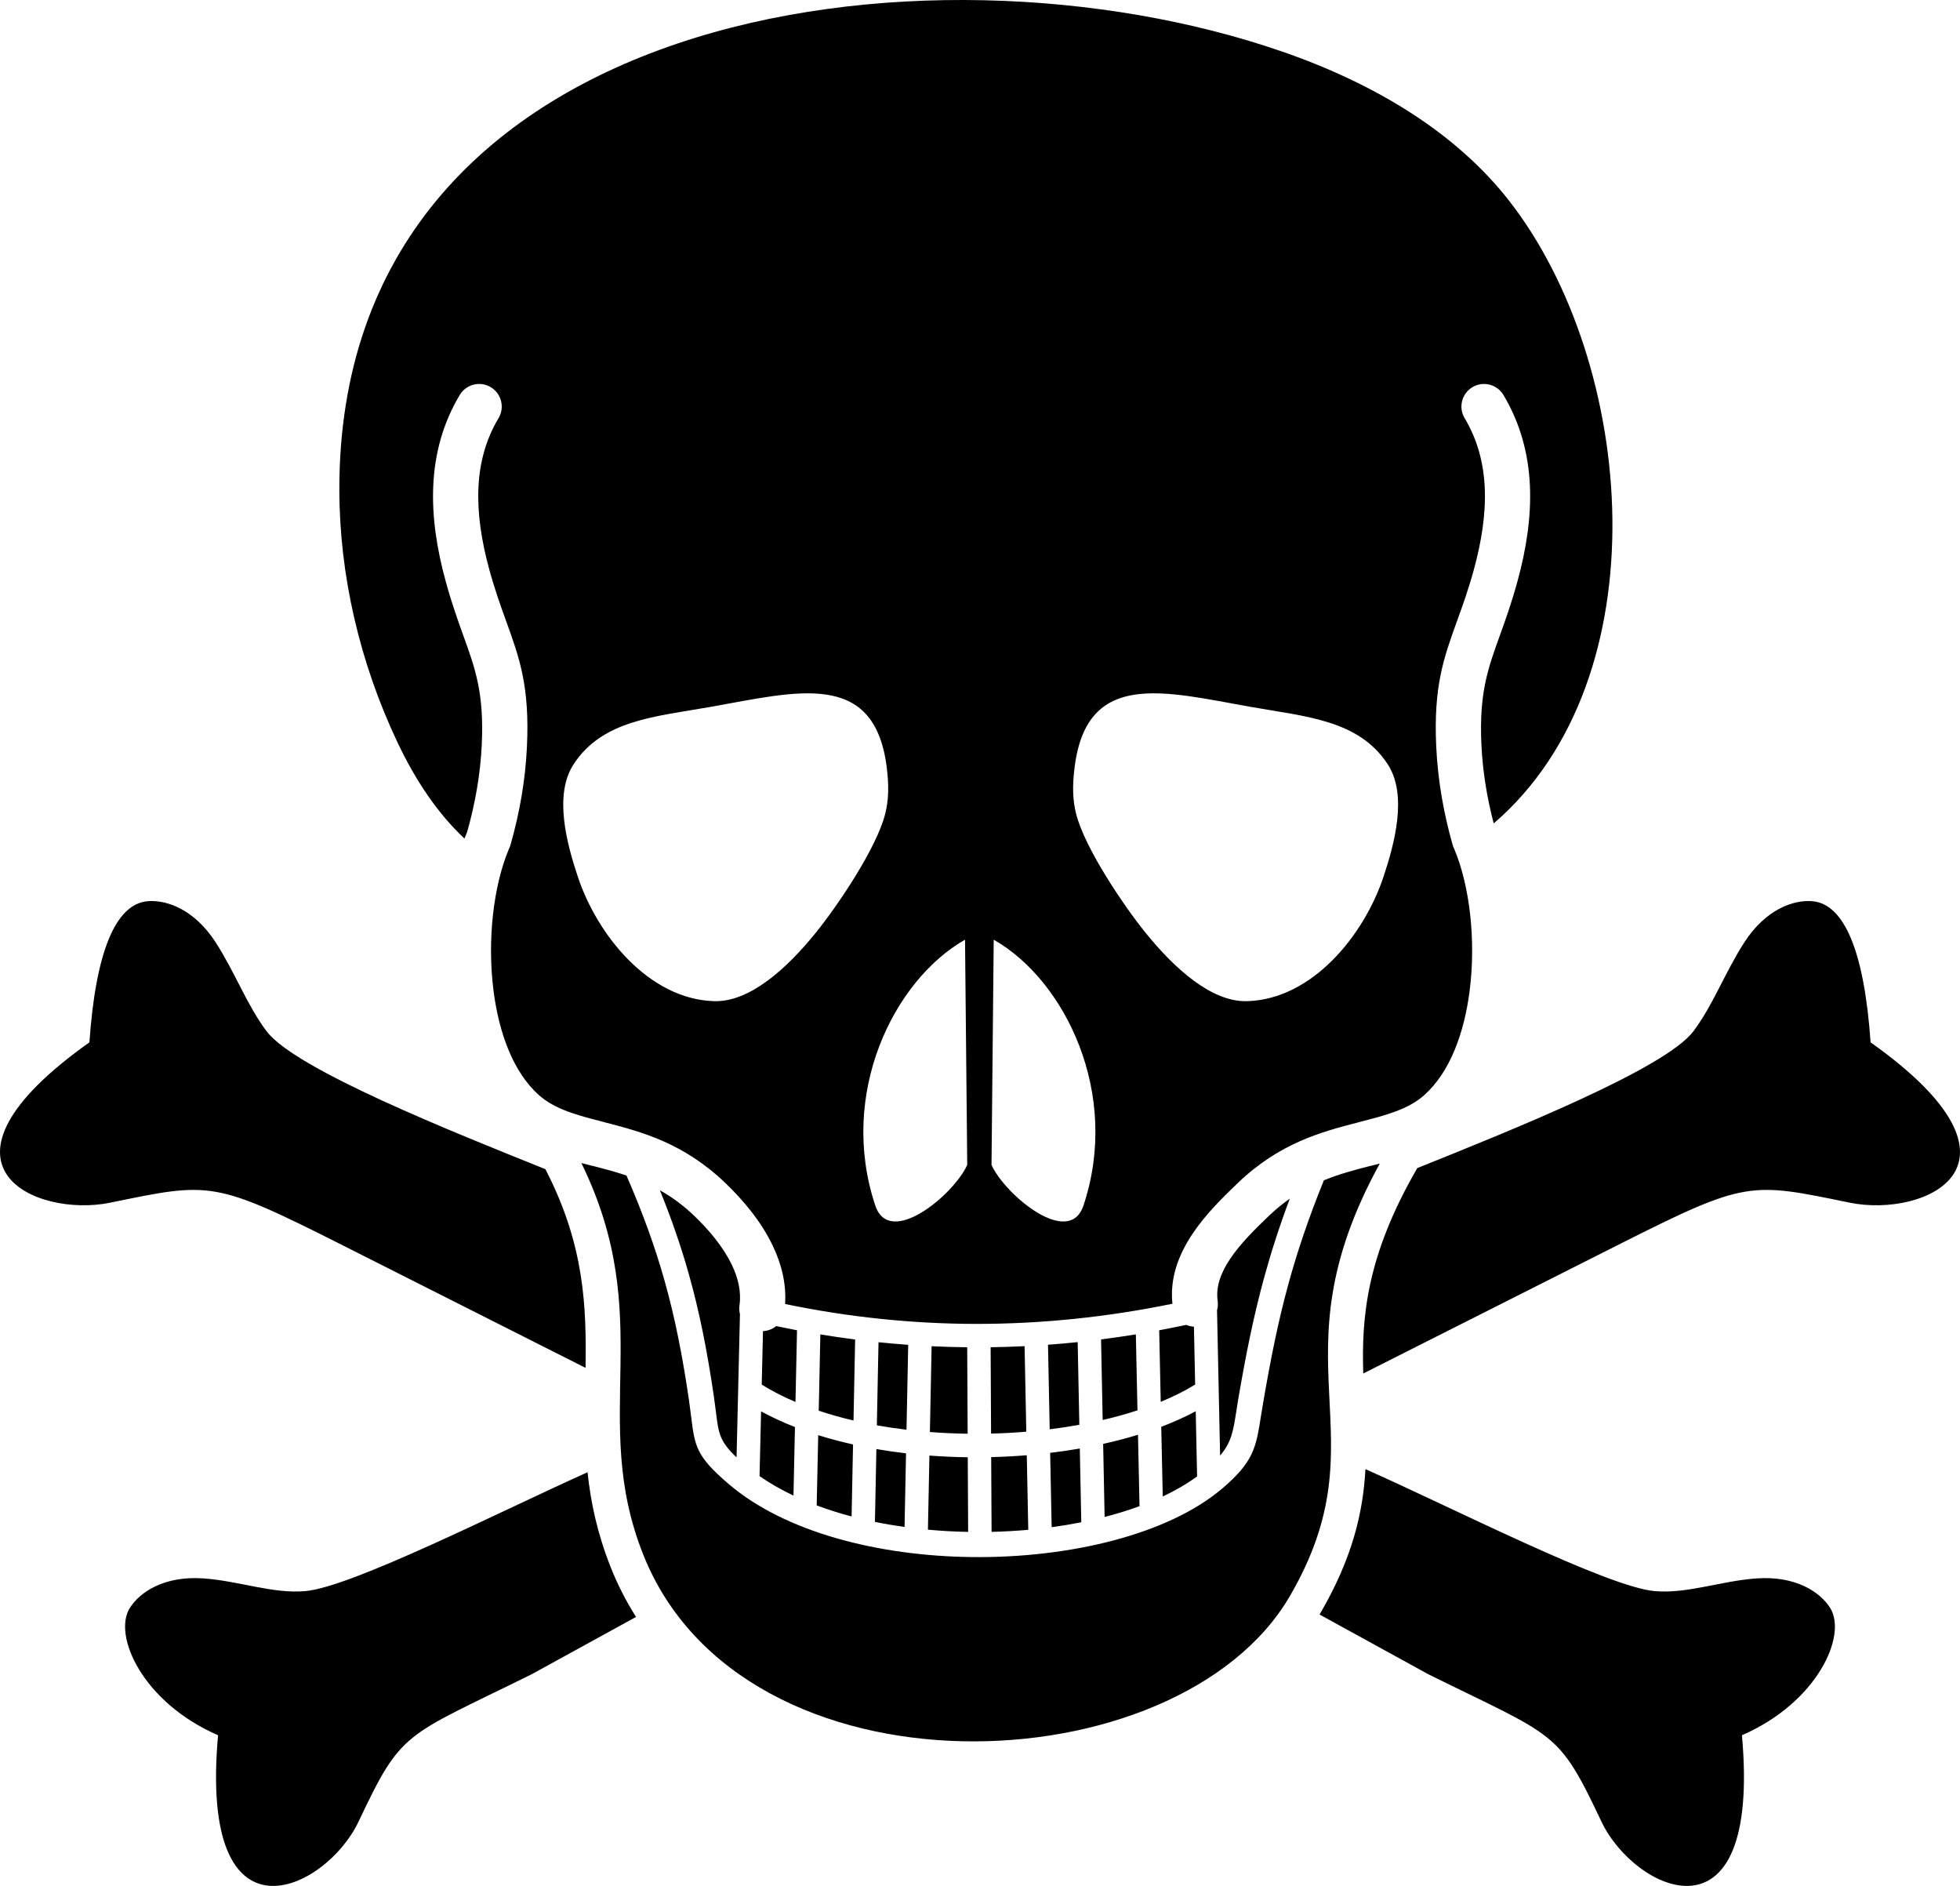
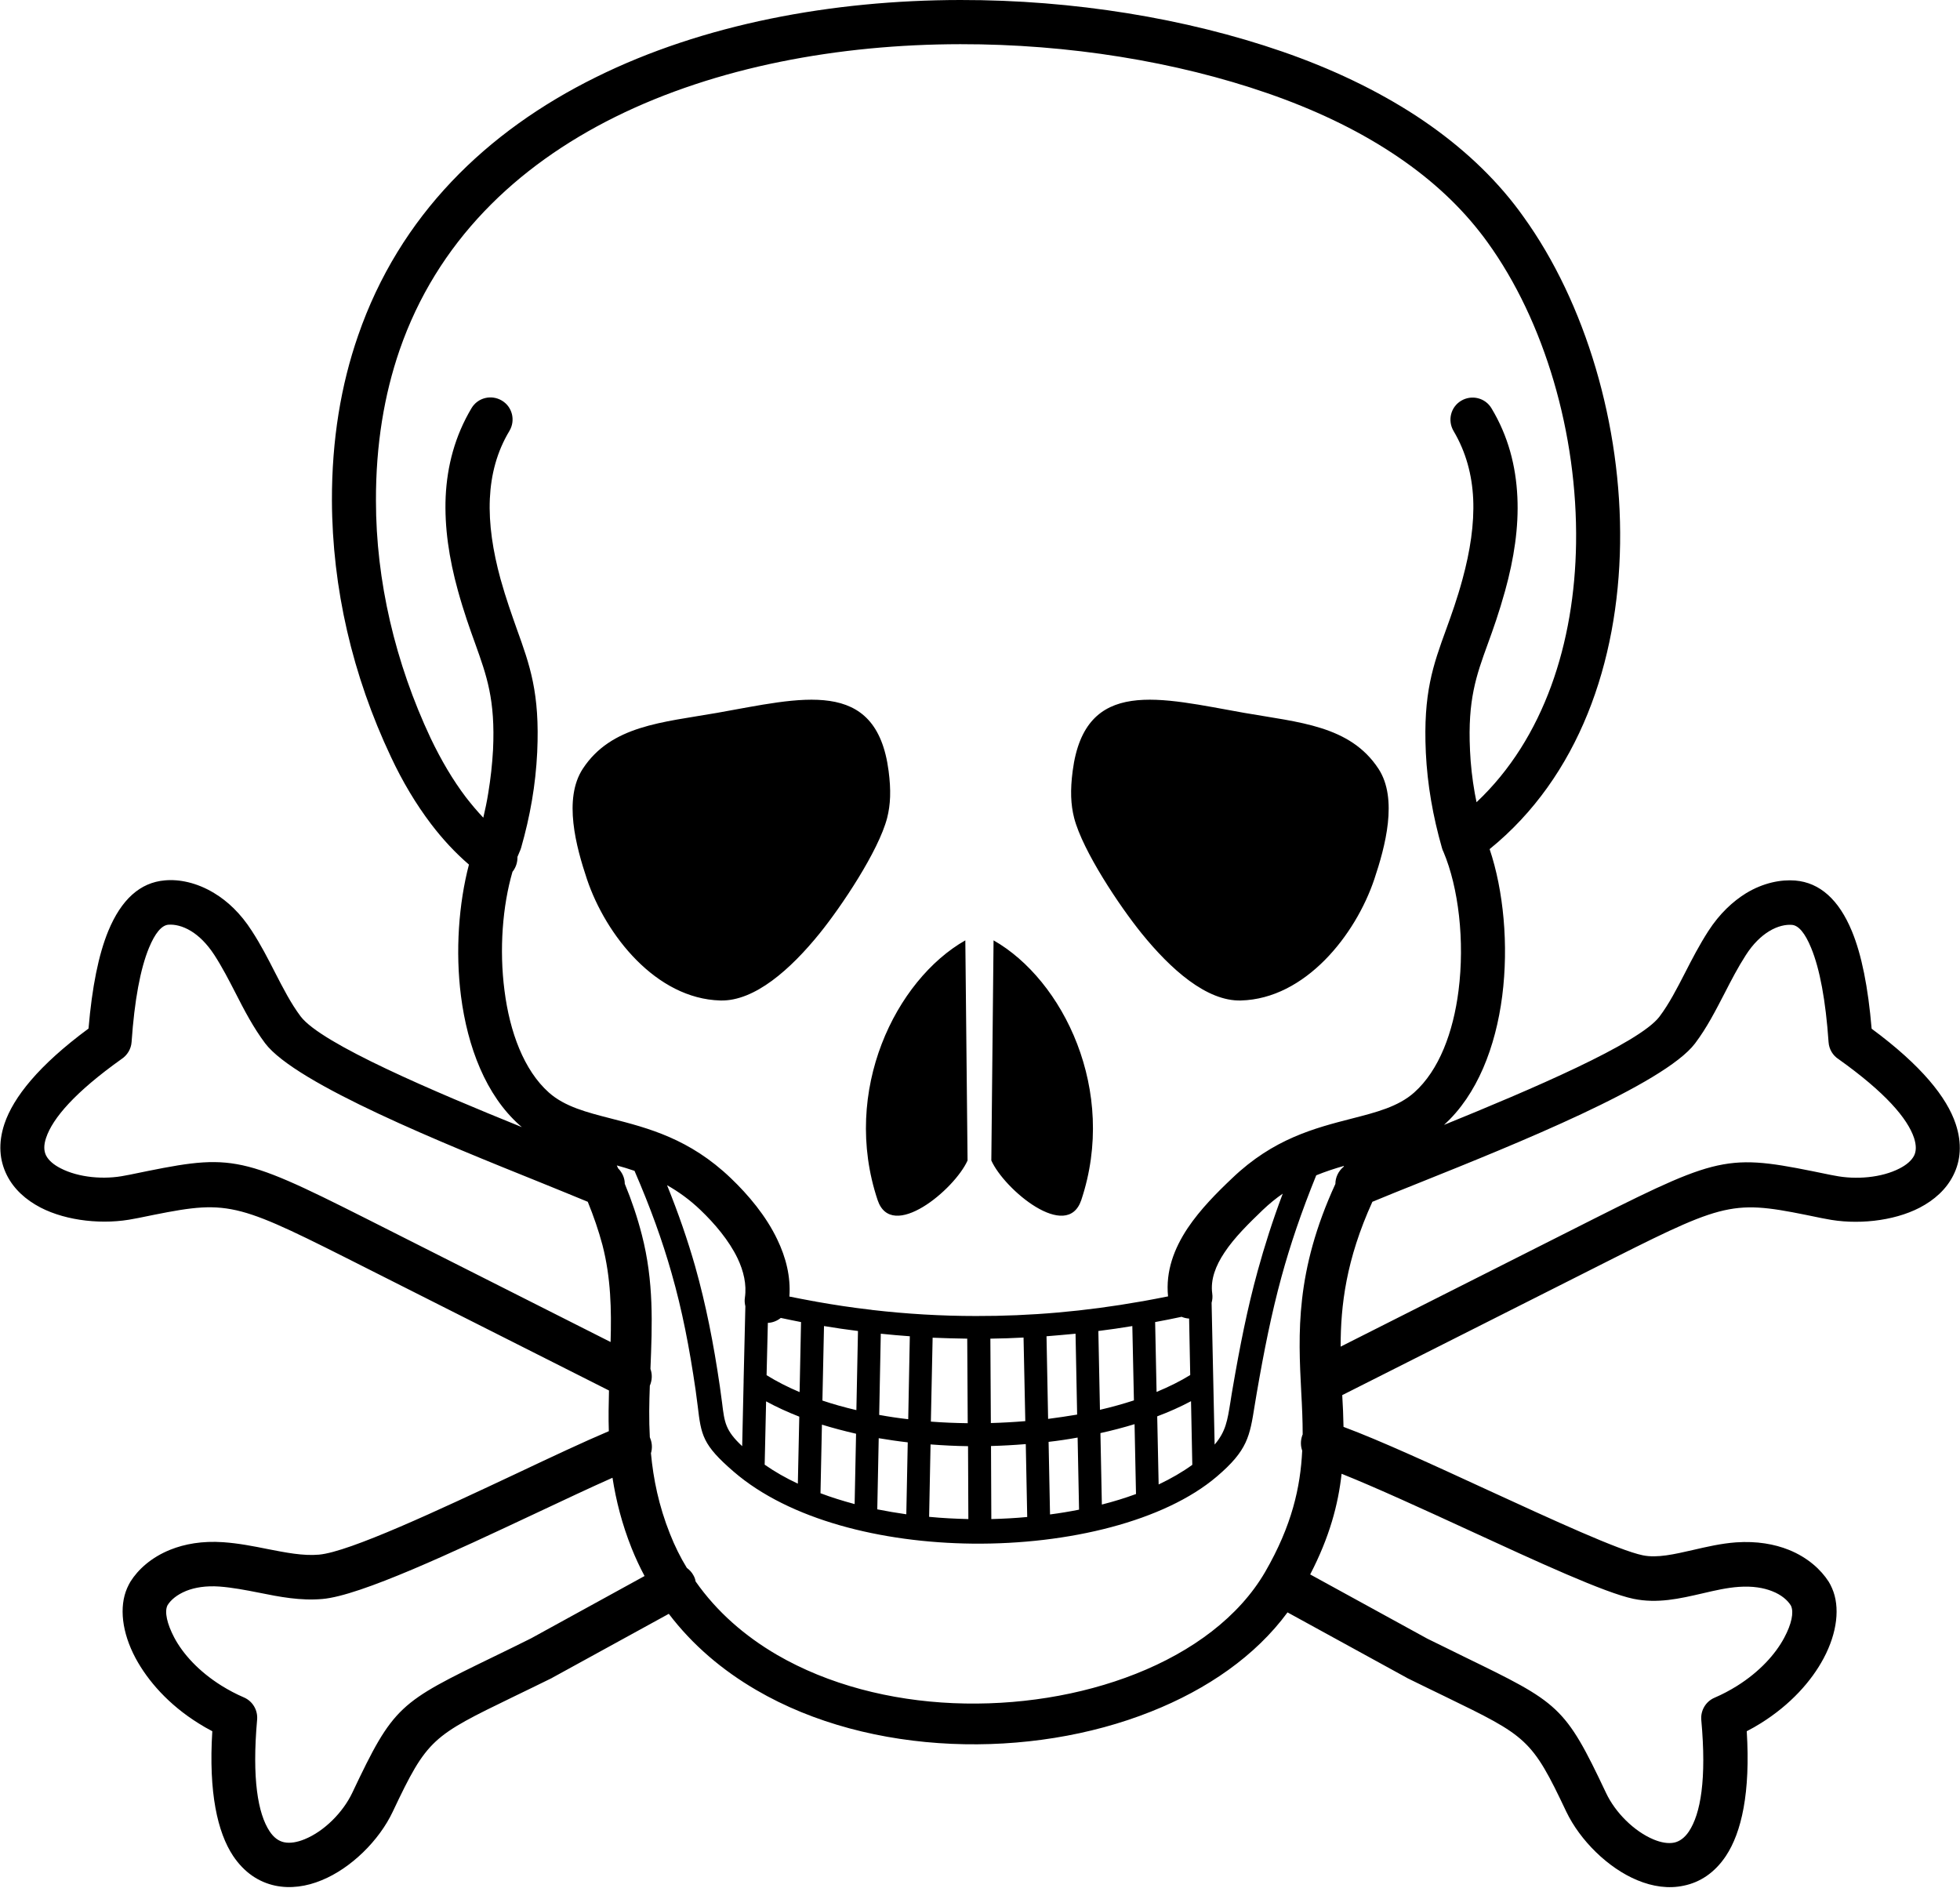
- <svg xmlns="http://www.w3.org/2000/svg" shape-rendering="geometricPrecision" text-rendering="geometricPrecision" image-rendering="optimizeQuality" fill-rule="evenodd" clip-rule="evenodd" viewBox="0 0 512 492.526">
-   <path d="M121.333 218.998c-6.93-6.502-12.692-14.983-17.489-25.098-9.89-20.878-15.167-43.672-15.199-65.972-.182-125.806 153.074-146.646 246.179-114.5 24.537 8.471 45.596 21.326 59.394 39.002 33.107 42.412 40.171 124.628-4.026 162.614-1.768-6.782-2.882-13.616-3.21-20.495l-.002-.077c-.631-13.417 1.694-19.85 4.751-28.329 1.452-4.026 3.062-8.473 4.643-14.228 2.371-8.624 3.638-17.026 3.277-25.067-.381-8.357-2.503-16.308-6.922-23.702a5.906 5.906 0 00-8.096-2.035 5.905 5.905 0 00-2.035 8.096c3.347 5.602 4.96 11.694 5.253 18.148.306 6.766-.803 13.972-2.859 21.461-1.454 5.295-2.98 9.514-4.364 13.325-3.515 9.728-6.187 17.124-5.448 32.886l.008.111c.415 8.671 1.909 17.158 4.271 25.489.109.388.256.757.433 1.103 4.01 9.521 5.721 23.739 4.005 37.093-1.415 11.008-5.158 21.226-11.858 27.184-4.218 3.753-10.134 5.271-16.617 6.932l-.486.145c-9.79 2.513-20.655 5.422-31.523 15.807-4.05 3.867-8.521 8.267-11.916 13.357-3.629 5.445-5.936 11.506-5.232 18.237-16.894 3.464-34.102 5.285-51.371 5.261-16.699-.024-33.453-1.795-49.809-5.195.351-5.345-.958-10.495-3.249-15.278-3.01-6.294-7.729-11.9-12.42-16.382-10.868-10.385-21.733-13.294-31.523-15.807l-.486-.145c-6.481-1.658-12.399-3.179-16.617-6.932-6.7-5.958-10.443-16.176-11.858-27.184-1.718-13.354-.008-27.572 4.002-37.093.177-.346.325-.715.433-1.103a120.104 120.104 0 002.88-12.679c.71-4.205 1.19-8.481 1.396-12.824l.006-.097c.739-15.762-1.932-23.158-5.457-32.883-1.375-3.814-2.901-8.033-4.355-13.328-2.059-7.489-3.165-14.693-2.859-21.461.293-6.451 1.903-12.544 5.253-18.148a5.906 5.906 0 00-2.035-8.096 5.906 5.906 0 00-8.096 2.035c-4.422 7.397-6.541 15.345-6.921 23.702-.367 8.043.902 16.443 3.275 25.067 1.581 5.755 3.192 10.202 4.644 14.249 3.056 8.458 5.382 14.891 4.751 28.308l-.002.082a95.713 95.713 0 01-1.257 11.451 107.38 107.38 0 01-2.532 11.166 52.65 52.65 0 00-.725 1.827zm31.628 138.231l-63.835-32.207c-33.382-16.82-34.198-16.3-60.339-10.931-19.465 3.999-50.807-9.675-5.43-41.874 1.629-23.451 6.768-36.135 15.218-36.861 4.849-.417 12.156 2.049 17.781 10.776 5.063 7.845 8.146 16.374 13.304 23.211 7.494 9.93 48.854 26.36 72.809 35.997 10.316 19.896 10.725 36.188 10.492 51.889zm203.158 1.47l66.755-33.677c33.382-16.82 34.198-16.3 60.339-10.931 19.465 3.999 50.807-9.675 5.43-41.874-1.629-23.451-6.768-36.135-15.218-36.861-4.849-.417-12.156 2.049-17.781 10.776-5.063 7.845-8.146 16.374-13.304 23.211-7.421 9.832-48.056 26.04-72.109 35.715-13.394 23.097-14.571 39.178-14.112 53.641zm-11.414 62.949l28.427 15.606c33.508 16.57 33.807 14.394 45.226 38.516 8.505 17.958 41.781 34.116 36.679-22.598 19.684-8.545 27.556-26.03 23.06-33.221-2.581-4.126-8.943-8.481-19.301-7.734-9.313.67-18.016 4.059-26.548 3.315-12.435-1.085-53.085-21.902-75.561-31.858-.613 11.181-3.313 23.092-11.853 37.755l-.129.219zm-178.553.628l-27.284 14.978c-33.508 16.57-33.807 14.394-45.226 38.516-8.505 17.958-41.781 34.116-36.679-22.598-19.684-8.545-27.556-26.03-23.06-33.221 2.581-4.126 8.943-8.481 19.301-7.734 9.313.67 18.016 4.059 26.548 3.315 12.105-1.056 50.941-20.809 73.73-31.043.82 7.838 2.547 15.989 6.06 24.835a76.958 76.958 0 006.61 12.952zm143.724-76.277a5.936 5.936 0 002.009.479l.32 15.109c-2.698 1.658-5.718 3.165-8.994 4.514l-.401-18.689c2.352-.438 4.706-.908 7.066-1.413zm8.041-3.809c.219-.77.285-1.599.166-2.444-.544-3.772.914-7.467 3.223-10.931 2.712-4.065 6.658-7.937 10.248-11.367a44.728 44.728 0 015.364-4.395c-2.719 7.249-4.881 13.98-6.705 20.646-2.798 10.231-4.786 20.214-6.742 31.642l-.546 3.416c-.784 4.991-1.244 7.898-4.206 11.382l-.802-37.949zm27.912-33.941c4.108-1.681 8.173-2.748 12.043-3.74l.464-.098 2.093-.538c-28.677 52.279 1.27 70.456-23.496 112.979-29.205 50.146-142.951 54.52-168.917-10.889-14.191-35.742 3.754-61.502-16.15-102.23l2.627.678.464.098c2.814.723 5.728 1.483 8.69 2.489 4.29 9.835 7.444 18.599 9.902 27.287 2.824 9.983 4.741 19.908 6.417 31.283l.557 4.229c.974 7.9 1.288 10.426 9.653 17.622 14.888 12.808 39.485 18.964 63.852 19.223 25.505.271 50.991-5.934 65.016-17.716l.201-.158c8.27-7.035 8.859-10.735 10.157-19.008l.547-3.316c1.937-11.329 3.891-21.16 6.589-31.024 2.349-8.582 5.282-17.293 9.291-27.171zm-173.447 2.595a44.04 44.04 0 018.893 6.604c3.83 3.659 7.626 8.126 9.917 12.914 1.629 3.4 2.49 6.987 1.977 10.54-.11.79-.06 1.563.125 2.289-.296 12.473-.589 24.94-.887 37.413-4.435-4.2-4.702-6.32-5.354-11.604l-.583-4.382c-1.713-11.626-3.68-21.802-6.597-32.107-1.982-7.006-4.405-14.062-7.491-21.667zm26.928 36.795a5.913 5.913 0 003.444-1.322c1.814.385 3.63.749 5.446 1.095l-.401 18.718c-3.162-1.338-6.116-2.848-8.819-4.527l.33-13.964zm14.988.852l-.428 19.925c2.912.974 5.95 1.829 9.089 2.561l.425-21.152a256.885 256.885 0 01-9.086-1.334zm15.191 2.041l-.433 21.701c2.54.454 5.127.839 7.745 1.151l.444-22.171a254.514 254.514 0 01-7.756-.681zm13.87 1.048l-.449 22.403c3.265.253 6.562.399 9.864.444l-.116-22.578a245.838 245.838 0 01-9.299-.269zm15.418.261l.116 22.551c3.089-.076 6.161-.24 9.202-.493l-.449-22.338c-2.961.143-5.918.241-8.869.28zm14.986-.652l.443 22.081c2.627-.324 5.211-.718 7.743-1.174l-.434-21.591c-2.589.27-5.171.494-7.752.684zm13.861-1.388l.422 21.044a107.915 107.915 0 009.091-2.516l-.425-19.848a266.99 266.99 0 01-9.088 1.32zm-88.811 18.792l-.401 16.905c2.706 1.884 5.678 3.576 8.864 5.086l.383-17.905a77.166 77.166 0 01-8.846-4.086zm14.923 6.214l-.394 18.34a95.61 95.61 0 009.115 2.886l.378-18.806a112.866 112.866 0 01-9.099-2.42zm15.196 3.627l-.38 19.021c2.537.518 5.124.959 7.74 1.323l.385-19.231c-2.613-.303-5.2-.673-7.745-1.113zm13.854 1.7l-.389 19.351c3.477.322 6.991.518 10.507.584l-.101-19.495c-3.35-.044-6.697-.19-10.017-.44zm16.136.403l.101 19.519c3.22-.074 6.427-.254 9.587-.536l-.391-19.471a163.39 163.39 0 01-9.297.488zm15.405-1.106l.391 19.405c2.629-.354 5.216-.784 7.74-1.285l-.386-19.257c-2.539.443-5.126.821-7.745 1.137zm13.843-2.346l.383 19.082a94.606 94.606 0 009.117-2.816l-.398-18.653c-2.92.895-5.963 1.69-9.102 2.387zm15.178-4.464l.391 18.204c3.318-1.563 6.333-3.313 8.972-5.251l-.359-17.013c-2.774 1.484-5.788 2.84-9.004 4.06zm-50.682-68.4l-.578-58.81c-18.591 10.556-33.205 40.171-23.443 69.419 3.735 11.19 20.516-2.811 24.021-10.609zm-39.5-60.708c-7.74 9.59-17.399 18.203-26.564 17.95-17.198-.472-30.626-17.412-35.631-32.408-2.893-8.669-6.391-21.482-1.092-29.522 7.596-11.533 21.236-12.354 35.833-14.941 22.464-3.978 42.571-9.714 45.889 15.516.684 5.214.52 9.007-.393 12.544-2.302 8.928-12.304 23.75-18.042 30.861zm86.017 0c7.74 9.59 17.396 18.203 26.561 17.95 17.197-.472 30.628-17.412 35.633-32.408 2.893-8.669 6.389-21.482 1.09-29.522-7.597-11.533-21.236-12.354-35.831-14.941-22.467-3.978-42.573-9.714-45.889 15.516-.686 5.214-.522 9.007.391 12.544 2.305 8.928 12.306 23.75 18.045 30.861zm-40.176 60.708l.578-58.81c18.591 10.556 33.205 40.171 23.443 69.419-3.735 11.19-20.516-2.811-24.021-10.609z" />
+ <svg xmlns="http://www.w3.org/2000/svg" version="1.1" id="Layer_1" x="0px" y="0px" viewBox="0 0 122.88 118.31" style="enable-background:new 0 0 122.88 118.31" xml:space="preserve">
+   <g>
+     <path d="M92.57,50.29c4.24-3.99,6.15-10.01,6.24-16.23c0.1-6.86-1.98-13.93-5.55-18.87c-0.16-0.22-0.32-0.44-0.49-0.65 c-1.48-1.89-3.33-3.53-5.48-4.94c-2.31-1.52-4.95-2.76-7.81-3.75C73.74,3.86,66.99,2.76,60.2,2.77 c-7.62,0.01-15.29,1.42-21.63,4.56c-6.23,3.09-11.18,7.85-13.52,14.62c-0.96,2.79-1.49,5.93-1.48,9.44c0,2.5,0.3,5.04,0.88,7.55 c0.58,2.51,1.44,4.98,2.55,7.34c0.66,1.38,1.39,2.62,2.21,3.7c0.35,0.45,0.71,0.88,1.09,1.28c0.12-0.51,0.23-1.03,0.31-1.54 c0.15-0.9,0.25-1.81,0.3-2.71c0.15-3.15-0.4-4.65-1.11-6.64c-0.34-0.94-0.71-1.97-1.09-3.34c-0.56-2.02-0.85-3.99-0.77-5.88 c0.09-1.96,0.59-3.83,1.62-5.56c0.39-0.66,1.24-0.87,1.9-0.48c0.66,0.39,0.87,1.24,0.48,1.9c-0.79,1.31-1.16,2.74-1.23,4.26 c-0.07,1.59,0.19,3.28,0.67,5.03c0.34,1.22,0.7,2.22,1.02,3.13c0.82,2.28,1.45,4.01,1.28,7.71l0,0.01 c-0.05,1.03-0.16,2.04-0.33,3.03c-0.17,1-0.4,1.99-0.68,2.97c-0.03,0.09-0.06,0.18-0.1,0.26c-0.04,0.1-0.09,0.21-0.13,0.31 c0.01,0.3-0.08,0.62-0.27,0.88c-0.01,0.02-0.03,0.03-0.04,0.05c-0.62,2.13-0.84,4.86-0.5,7.46c0.33,2.58,1.21,4.98,2.78,6.38 c1,0.89,2.38,1.24,3.9,1.63c2.33,0.6,4.92,1.26,7.51,3.74c1.1,1.05,2.21,2.37,2.91,3.84c0.54,1.12,0.85,2.33,0.76,3.58 c0.5,0.1,1.01,0.2,1.51,0.29c0.05,0,0.11,0.01,0.16,0.03c1.12,0.2,2.24,0.37,3.37,0.5c0.05,0,0.09,0.01,0.14,0.02 c2.16,0.25,4.33,0.38,6.51,0.38c3.41,0.01,6.86-0.29,10.35-0.91c0.02-0.01,0.05-0.01,0.07-0.01c0.54-0.1,1.09-0.2,1.63-0.31 c-0.16-1.58,0.38-3,1.23-4.28c0.8-1.19,1.84-2.23,2.79-3.13c2.59-2.48,5.18-3.14,7.51-3.74c1.52-0.39,2.9-0.74,3.9-1.63 c1.57-1.4,2.45-3.79,2.78-6.38c0.4-3.13,0-6.47-0.94-8.7c-0.04-0.08-0.08-0.17-0.1-0.26c-0.28-0.98-0.51-1.97-0.68-2.97 c-0.17-0.99-0.28-1.99-0.33-3.01l0-0.02c-0.17-3.7,0.45-5.43,1.28-7.71c0.33-0.91,0.69-1.91,1.02-3.13 c0.48-1.76,0.74-3.45,0.67-5.03c-0.07-1.51-0.45-2.94-1.23-4.26c-0.39-0.66-0.18-1.51,0.48-1.9c0.66-0.39,1.51-0.18,1.9,0.48 c1.04,1.73,1.53,3.6,1.62,5.56c0.09,1.89-0.21,3.86-0.77,5.88c-0.38,1.37-0.75,2.41-1.09,3.34c-0.72,1.98-1.26,3.49-1.11,6.64 l0,0.02c0.04,0.89,0.14,1.79,0.3,2.69C92.49,49.9,92.53,50.09,92.57,50.29L92.57,50.29z M48.95,82.62 c-0.22,0.18-0.51,0.3-0.81,0.31l-0.08,3.28c0.63,0.39,1.33,0.75,2.07,1.06l0.09-4.39C49.8,82.8,49.38,82.71,48.95,82.62 L48.95,82.62z M51.66,83.13l-0.1,4.67c0.68,0.23,1.4,0.43,2.13,0.6l0.1-4.96C53.08,83.35,52.37,83.25,51.66,83.13L51.66,83.13z M55.22,83.61l-0.1,5.09c0.6,0.11,1.2,0.2,1.82,0.27l0.1-5.2C56.43,83.73,55.83,83.67,55.22,83.61L55.22,83.61z M58.47,83.86 l-0.11,5.26c0.77,0.06,1.54,0.09,2.31,0.1l-0.03-5.3C59.93,83.91,59.2,83.89,58.47,83.86L58.47,83.86z M62.09,83.92l0.03,5.29 c0.72-0.02,1.45-0.06,2.16-0.12l-0.11-5.24C63.48,83.89,62.78,83.91,62.09,83.92L62.09,83.92z M65.61,83.77l0.1,5.18 c0.62-0.08,1.22-0.17,1.82-0.27l-0.1-5.07C66.82,83.67,66.21,83.72,65.61,83.77L65.61,83.77z M68.86,83.44l0.1,4.94 c0.74-0.17,1.45-0.37,2.13-0.59l-0.1-4.66C70.28,83.25,69.57,83.35,68.86,83.44L68.86,83.44z M72.42,82.88l0.09,4.38 c0.77-0.32,1.48-0.67,2.11-1.06l-0.07-3.54c-0.17-0.01-0.33-0.05-0.47-0.11C73.52,82.67,72.97,82.78,72.42,82.88L72.42,82.88z M81.64,90.94c-0.1-0.28-0.11-0.6-0.01-0.91c0.01-0.04,0.02-0.07,0.04-0.1c0-0.89-0.04-1.77-0.09-2.66 c-0.19-3.68-0.38-7.56,2.14-13.05c0-0.41,0.19-0.81,0.52-1.08l0.02-0.05c-0.57,0.16-1.15,0.35-1.74,0.59 c-0.94,2.32-1.63,4.36-2.18,6.37c-0.63,2.31-1.09,4.62-1.55,7.28c-0.07,0.42-0.1,0.6-0.13,0.78c-0.31,1.94-0.44,2.81-2.38,4.46 c-3.28,2.79-9.29,4.26-15.3,4.2c-5.72-0.06-11.49-1.5-14.98-4.51c-1.96-1.69-2.04-2.28-2.26-4.13c-0.04-0.3-0.08-0.64-0.13-0.99 c-0.39-2.67-0.84-5-1.51-7.34c-0.58-2.04-1.32-4.09-2.32-6.4c-0.37-0.13-0.75-0.24-1.11-0.34l0.08,0.18 c0.26,0.26,0.42,0.61,0.42,0.97c0.43,1.04,0.79,2.11,1.07,3.2c0.76,2.94,0.65,5.63,0.54,8.37l0,0.04c0.12,0.33,0.11,0.7-0.04,1.05 c-0.04,1.06-0.06,2.13,0,3.23c0.01,0.03,0.02,0.05,0.03,0.08c0.12,0.3,0.13,0.63,0.04,0.92c0.15,1.62,0.49,3.29,1.19,5.05 c0.3,0.76,0.65,1.47,1.06,2.14c0.16,0.12,0.31,0.27,0.41,0.46c0.07,0.12,0.12,0.25,0.14,0.39c1.33,1.9,3.08,3.42,5.1,4.6 c3.22,1.87,7.1,2.86,11.05,3.03c3.97,0.17,7.99-0.47,11.45-1.84c3.54-1.4,6.47-3.57,8.11-6.39C81,95.63,81.53,93.23,81.64,90.94 L81.64,90.94z M84.23,89.45c2.29,0.85,5.68,2.41,9.02,3.95c4.16,1.91,8.24,3.79,9.74,4.1c0.9,0.19,2-0.07,3.14-0.33 c0.87-0.2,1.76-0.41,2.71-0.48c1.31-0.09,2.41,0.11,3.31,0.47c1.19,0.48,2.02,1.25,2.5,2c0.07,0.11,0.14,0.25,0.21,0.41 c0.51,1.16,0.33,2.78-0.53,4.39c-0.76,1.43-2.08,2.91-3.94,4.07c-0.27,0.17-0.57,0.34-0.88,0.5c0.24,3.86-0.33,6.34-1.3,7.81 c-0.71,1.07-1.63,1.66-2.64,1.87c-0.96,0.21-1.96,0.06-2.92-0.34c-1.84-0.76-3.59-2.5-4.45-4.29c-2.17-4.59-2.47-4.73-7.61-7.23 c-0.69-0.33-1.46-0.71-2.36-1.15l-0.05-0.03l-7.46-4.09c-2.01,2.73-5.03,4.82-8.56,6.22c-3.79,1.51-8.18,2.21-12.51,2.02 c-4.35-0.19-8.65-1.28-12.23-3.37c-2.13-1.24-4-2.82-5.49-4.78l-7.29,4l-0.05,0.03c-0.9,0.44-1.67,0.82-2.36,1.15 c-5.15,2.5-5.44,2.64-7.61,7.23c-0.85,1.8-2.61,3.54-4.45,4.29c-0.96,0.4-1.97,0.54-2.92,0.34c-1.02-0.22-1.93-0.81-2.64-1.87 c-0.97-1.47-1.54-3.95-1.3-7.81c-0.31-0.16-0.6-0.33-0.87-0.5c-1.86-1.16-3.17-2.65-3.94-4.08c-0.86-1.61-1.04-3.22-0.53-4.39 c0.07-0.16,0.14-0.29,0.21-0.41c0.47-0.75,1.3-1.52,2.5-2c0.9-0.36,2-0.56,3.31-0.47c0.99,0.07,1.89,0.25,2.79,0.43 c1.13,0.22,2.23,0.44,3.22,0.35c1.91-0.17,7.52-2.8,12.39-5.09c2.18-1.03,4.22-1.99,5.78-2.65c-0.03-0.86-0.01-1.71,0.01-2.55 l-16.49-8.32c-7.29-3.67-7.56-3.61-12.99-2.5l-0.27,0.05c-1.9,0.39-4.23,0.16-5.89-0.7c-0.92-0.48-1.67-1.15-2.11-2.03 c-0.46-0.92-0.56-1.99-0.15-3.22c0.56-1.66,2.14-3.66,5.27-5.97c0.22-2.6,0.63-4.64,1.24-6.12c0.81-1.96,1.99-3.04,3.55-3.17 c0.88-0.08,1.99,0.13,3.09,0.8c0.83,0.5,1.65,1.26,2.36,2.37c0.56,0.86,1.01,1.74,1.45,2.6c0.51,0.99,1,1.95,1.61,2.76 c1.3,1.72,8.41,4.73,13.87,6.94c-0.05-0.04-0.09-0.08-0.14-0.12c-2.12-1.88-3.27-4.91-3.68-8.1c-0.36-2.81-0.14-5.8,0.5-8.24 c-0.86-0.74-1.65-1.59-2.38-2.55c-0.94-1.24-1.78-2.64-2.51-4.2c-1.2-2.54-2.13-5.2-2.75-7.9c-0.62-2.69-0.94-5.44-0.95-8.16 c-0.01-3.83,0.57-7.27,1.64-10.35c2.6-7.53,8.05-12.81,14.91-16.2C44.08,1.51,52.17,0.01,60.2,0c7.1-0.01,14.16,1.15,20.18,3.23 c3.07,1.06,5.92,2.41,8.43,4.05c2.39,1.57,4.48,3.42,6.14,5.55c0.19,0.24,0.37,0.49,0.55,0.74c3.9,5.4,6.18,13.09,6.07,20.52 c-0.11,7.42-2.59,14.61-8.18,19.14c0.87,2.58,1.2,6.01,0.79,9.21c-0.41,3.18-1.56,6.19-3.65,8.08c5.41-2.2,12.24-5.11,13.51-6.79 c0.61-0.81,1.1-1.77,1.61-2.76c0.44-0.86,0.89-1.73,1.45-2.6c0.71-1.1,1.54-1.86,2.36-2.37c1.1-0.67,2.21-0.87,3.09-0.8 c1.55,0.13,2.74,1.21,3.55,3.17c0.61,1.47,1.02,3.52,1.24,6.12c3.13,2.31,4.72,4.31,5.27,5.97c0.41,1.23,0.31,2.31-0.15,3.22 c-0.44,0.88-1.19,1.55-2.11,2.03c-1.66,0.86-3.99,1.09-5.89,0.7l-0.27-0.05c-5.42-1.12-5.7-1.17-12.99,2.5l-17.05,8.6 C84.19,88.13,84.22,88.79,84.23,89.45L84.23,89.45z M82.14,98.7l7.35,4.03c0.83,0.41,1.6,0.78,2.28,1.12 c5.98,2.91,6.33,3.07,8.92,8.55c0.58,1.23,1.76,2.41,2.99,2.92c0.46,0.19,0.91,0.27,1.29,0.19c0.32-0.07,0.64-0.29,0.91-0.69 c0.74-1.11,1.12-3.28,0.78-7c-0.05-0.58,0.27-1.15,0.83-1.39c0.49-0.21,0.96-0.46,1.41-0.74c1.42-0.89,2.41-1.99,2.96-3.02 c0.46-0.86,0.61-1.58,0.43-1.99l-0.02-0.04c-0.2-0.32-0.58-0.66-1.17-0.89c-0.53-0.21-1.22-0.33-2.08-0.27 c-0.75,0.05-1.52,0.23-2.29,0.41c-1.43,0.33-2.82,0.65-4.32,0.34c-1.79-0.37-6.02-2.32-10.32-4.3c-2.89-1.33-5.81-2.67-7.98-3.54 C83.9,94.3,83.36,96.35,82.14,98.7L82.14,98.7z M38.4,92.64c-1.38,0.61-3.07,1.41-4.86,2.25c-5.09,2.39-10.95,5.15-13.33,5.35 c-1.37,0.12-2.67-0.13-4-0.4c-0.81-0.16-1.65-0.32-2.45-0.38c-0.86-0.06-1.55,0.06-2.08,0.27c-0.59,0.24-0.97,0.57-1.17,0.89 l-0.02,0.04c-0.18,0.4-0.02,1.13,0.43,1.99c0.55,1.04,1.54,2.13,2.96,3.02c0.45,0.28,0.92,0.53,1.41,0.74 c0.56,0.24,0.88,0.81,0.83,1.39c-0.33,3.72,0.05,5.89,0.78,7c0.27,0.41,0.58,0.62,0.91,0.69c0.38,0.08,0.83,0,1.29-0.19 c1.23-0.5,2.41-1.69,2.99-2.92c2.59-5.47,2.93-5.64,8.92-8.55c0.69-0.33,1.45-0.71,2.28-1.12l7.12-3.91 c-0.3-0.56-0.57-1.14-0.81-1.74C38.99,95.53,38.62,94.06,38.4,92.64L38.4,92.64z M84.05,84.42l15.91-8.03 c8.15-4.1,8.47-4.04,14.79-2.74l0.27,0.05c1.34,0.27,2.95,0.13,4.07-0.45c0.43-0.22,0.75-0.49,0.91-0.8c0.14-0.28,0.15-0.64,0-1.11 c-0.41-1.23-1.81-2.86-4.73-4.94c-0.36-0.23-0.6-0.62-0.63-1.07c-0.18-2.61-0.55-4.59-1.09-5.9c-0.38-0.93-0.79-1.42-1.21-1.45 c-0.38-0.03-0.89,0.07-1.43,0.4c-0.49,0.3-1,0.78-1.46,1.5c-0.49,0.76-0.91,1.57-1.32,2.37c-0.57,1.1-1.12,2.18-1.86,3.16 c-1.94,2.57-11.36,6.36-17.17,8.69c-1.23,0.49-2.29,0.92-3.06,1.24C84.39,78.97,84.05,81.83,84.05,84.42L84.05,84.42z M36.85,75.34 c-0.77-0.32-1.83-0.75-3.06-1.25c-5.81-2.34-15.24-6.13-17.17-8.69c-0.74-0.99-1.3-2.06-1.86-3.16c-0.41-0.8-0.83-1.61-1.32-2.37 c-0.47-0.72-0.97-1.2-1.46-1.5c-0.54-0.33-1.04-0.43-1.43-0.4c-0.42,0.04-0.83,0.53-1.21,1.45c-0.54,1.31-0.91,3.29-1.09,5.9 c-0.03,0.45-0.28,0.84-0.63,1.07c-2.92,2.08-4.32,3.71-4.73,4.94c-0.16,0.47-0.14,0.83,0,1.11c0.16,0.31,0.48,0.58,0.91,0.8 c1.12,0.58,2.73,0.73,4.07,0.45l0.27-0.05c6.32-1.3,6.64-1.37,14.79,2.74l15.35,7.75c0.06-2.02,0.02-4.03-0.51-6.08 C37.53,77.15,37.22,76.25,36.85,75.34L36.85,75.34z M48.03,87.85l-0.09,3.97c0.63,0.44,1.33,0.84,2.08,1.19l0.09-4.2 C49.37,88.52,48.67,88.2,48.03,87.85L48.03,87.85z M51.53,89.31l-0.09,4.3c0.68,0.26,1.4,0.48,2.14,0.68l0.09-4.41 C52.93,89.71,52.21,89.52,51.53,89.31L51.53,89.31z M55.09,90.16L55,94.62c0.6,0.12,1.2,0.22,1.82,0.31l0.09-4.51 C56.29,90.35,55.69,90.26,55.09,90.16L55.09,90.16z M58.34,90.55l-0.09,4.54c0.82,0.08,1.64,0.12,2.46,0.14l-0.02-4.57 C59.9,90.65,59.12,90.61,58.34,90.55L58.34,90.55z M62.13,90.65l0.02,4.58c0.76-0.02,1.51-0.06,2.25-0.13l-0.09-4.57 C63.59,90.59,62.86,90.63,62.13,90.65L62.13,90.65z M65.74,90.39l0.09,4.55c0.62-0.08,1.22-0.18,1.82-0.3l-0.09-4.52 C66.96,90.23,66.35,90.32,65.74,90.39L65.74,90.39z M68.99,89.84l0.09,4.48c0.75-0.19,1.46-0.41,2.14-0.66l-0.09-4.38 C70.44,89.49,69.72,89.68,68.99,89.84L68.99,89.84z M72.55,88.79l0.09,4.27c0.78-0.37,1.49-0.78,2.11-1.23l-0.08-3.99 C74.01,88.19,73.3,88.51,72.55,88.79L72.55,88.79z M46.62,86.62c0-0.03,0-0.05,0-0.08l0.11-4.65c-0.04-0.17-0.06-0.35-0.03-0.54 c0.12-0.83-0.08-1.67-0.46-2.47c-0.54-1.12-1.43-2.17-2.33-3.03c-0.68-0.65-1.38-1.15-2.09-1.55c0.72,1.78,1.29,3.44,1.76,5.08 c0.68,2.42,1.15,4.8,1.55,7.53c0.06,0.41,0.1,0.74,0.14,1.03c0.15,1.24,0.21,1.74,1.26,2.72L46.62,86.62L46.62,86.62z M76.15,90.56 c0.7-0.82,0.8-1.5,0.99-2.67c0.05-0.31,0.1-0.65,0.13-0.8c0.46-2.68,0.92-5.02,1.58-7.42c0.43-1.56,0.93-3.14,1.57-4.84 c-0.42,0.29-0.84,0.63-1.26,1.03c-0.84,0.81-1.77,1.71-2.4,2.67c-0.54,0.81-0.88,1.68-0.76,2.56c0.03,0.2,0.01,0.4-0.04,0.58 L76.15,90.56L76.15,90.56z M60.66,72.75l-0.14-13.8c-4.36,2.48-7.79,9.42-5.5,16.28C55.9,77.86,59.84,74.58,60.66,72.75 L60.66,72.75z M62.15,72.75l0.14-13.8c4.36,2.48,7.79,9.42,5.5,16.28C66.9,77.86,62.97,74.58,62.15,72.75L62.15,72.75z M71.57,58.51c1.82,2.25,4.08,4.27,6.23,4.21c4.03-0.11,7.18-4.09,8.36-7.6c0.68-2.03,1.5-5.04,0.26-6.93 c-1.78-2.71-4.98-2.9-8.41-3.5c-5.27-0.93-9.99-2.28-10.76,3.64c-0.16,1.22-0.12,2.11,0.09,2.94 C67.88,53.36,70.22,56.84,71.57,58.51L71.57,58.51z M51.39,58.51c-1.82,2.25-4.08,4.27-6.23,4.21c-4.03-0.11-7.18-4.09-8.36-7.6 c-0.68-2.03-1.5-5.04-0.26-6.93c1.78-2.71,4.98-2.9,8.41-3.5c5.27-0.93,9.99-2.28,10.76,3.64c0.16,1.22,0.12,2.11-0.09,2.94 C55.08,53.36,52.74,56.84,51.39,58.51L51.39,58.51z" />
+   </g>
</svg>
